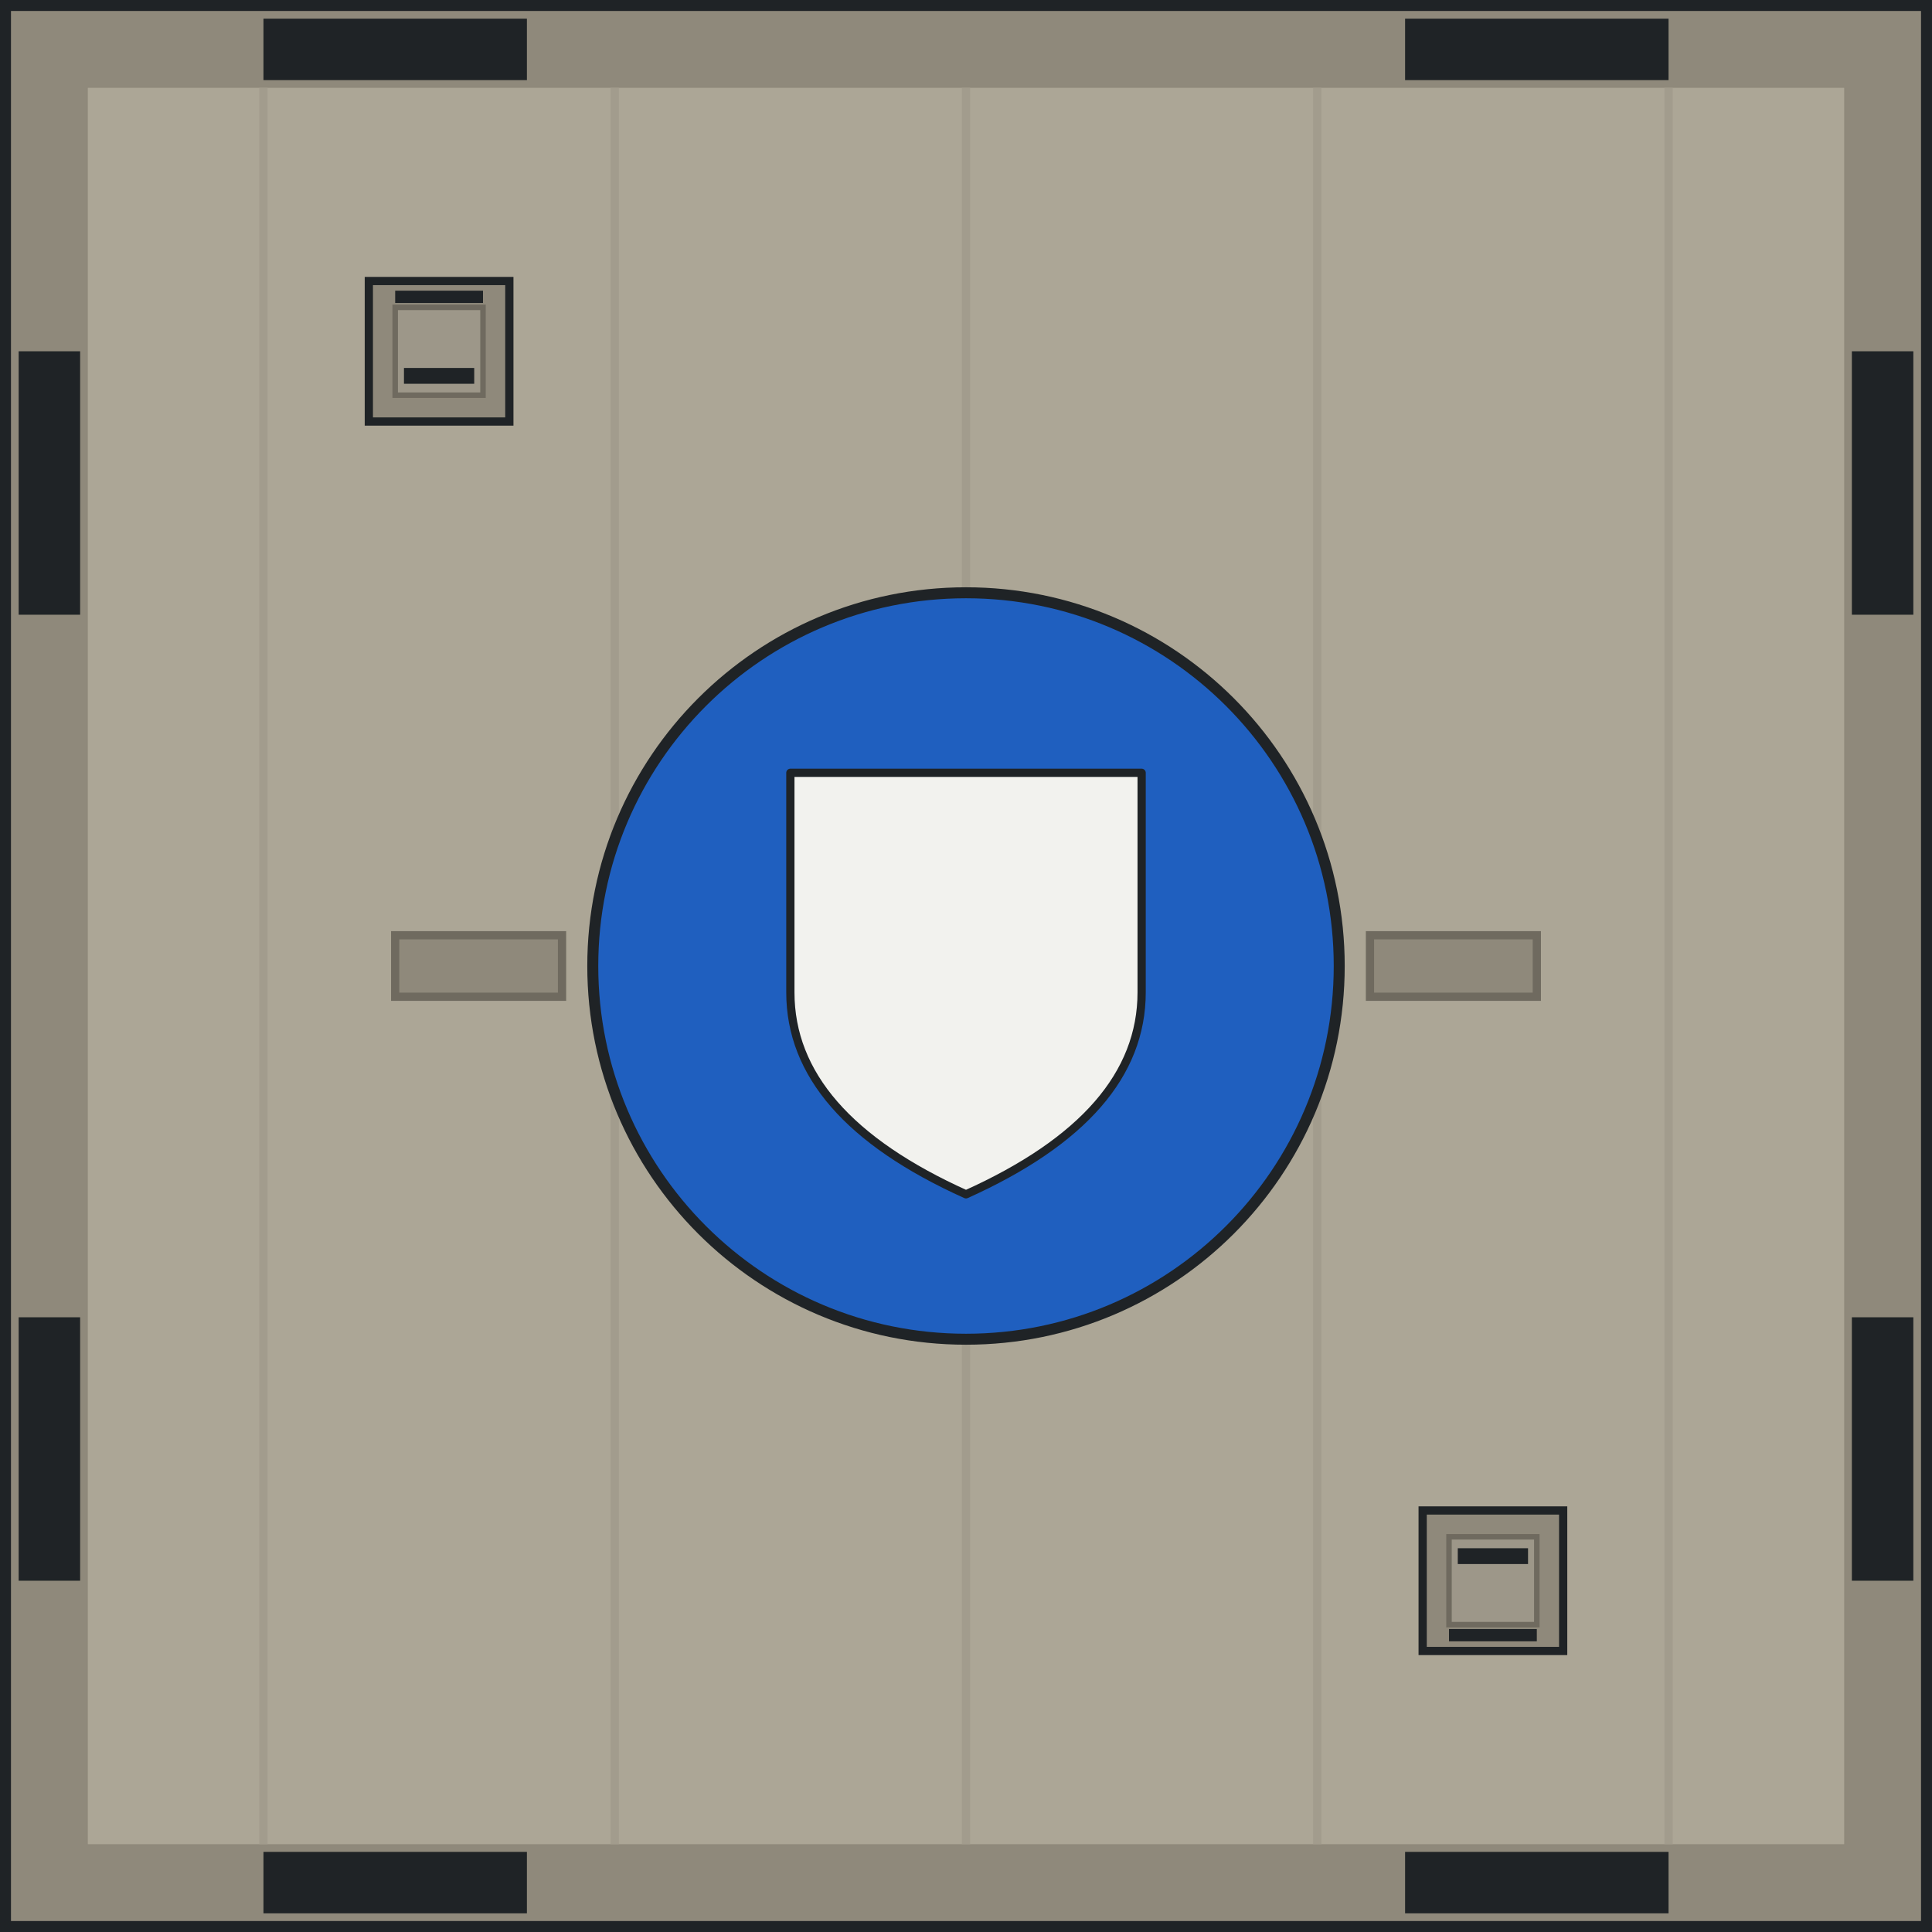
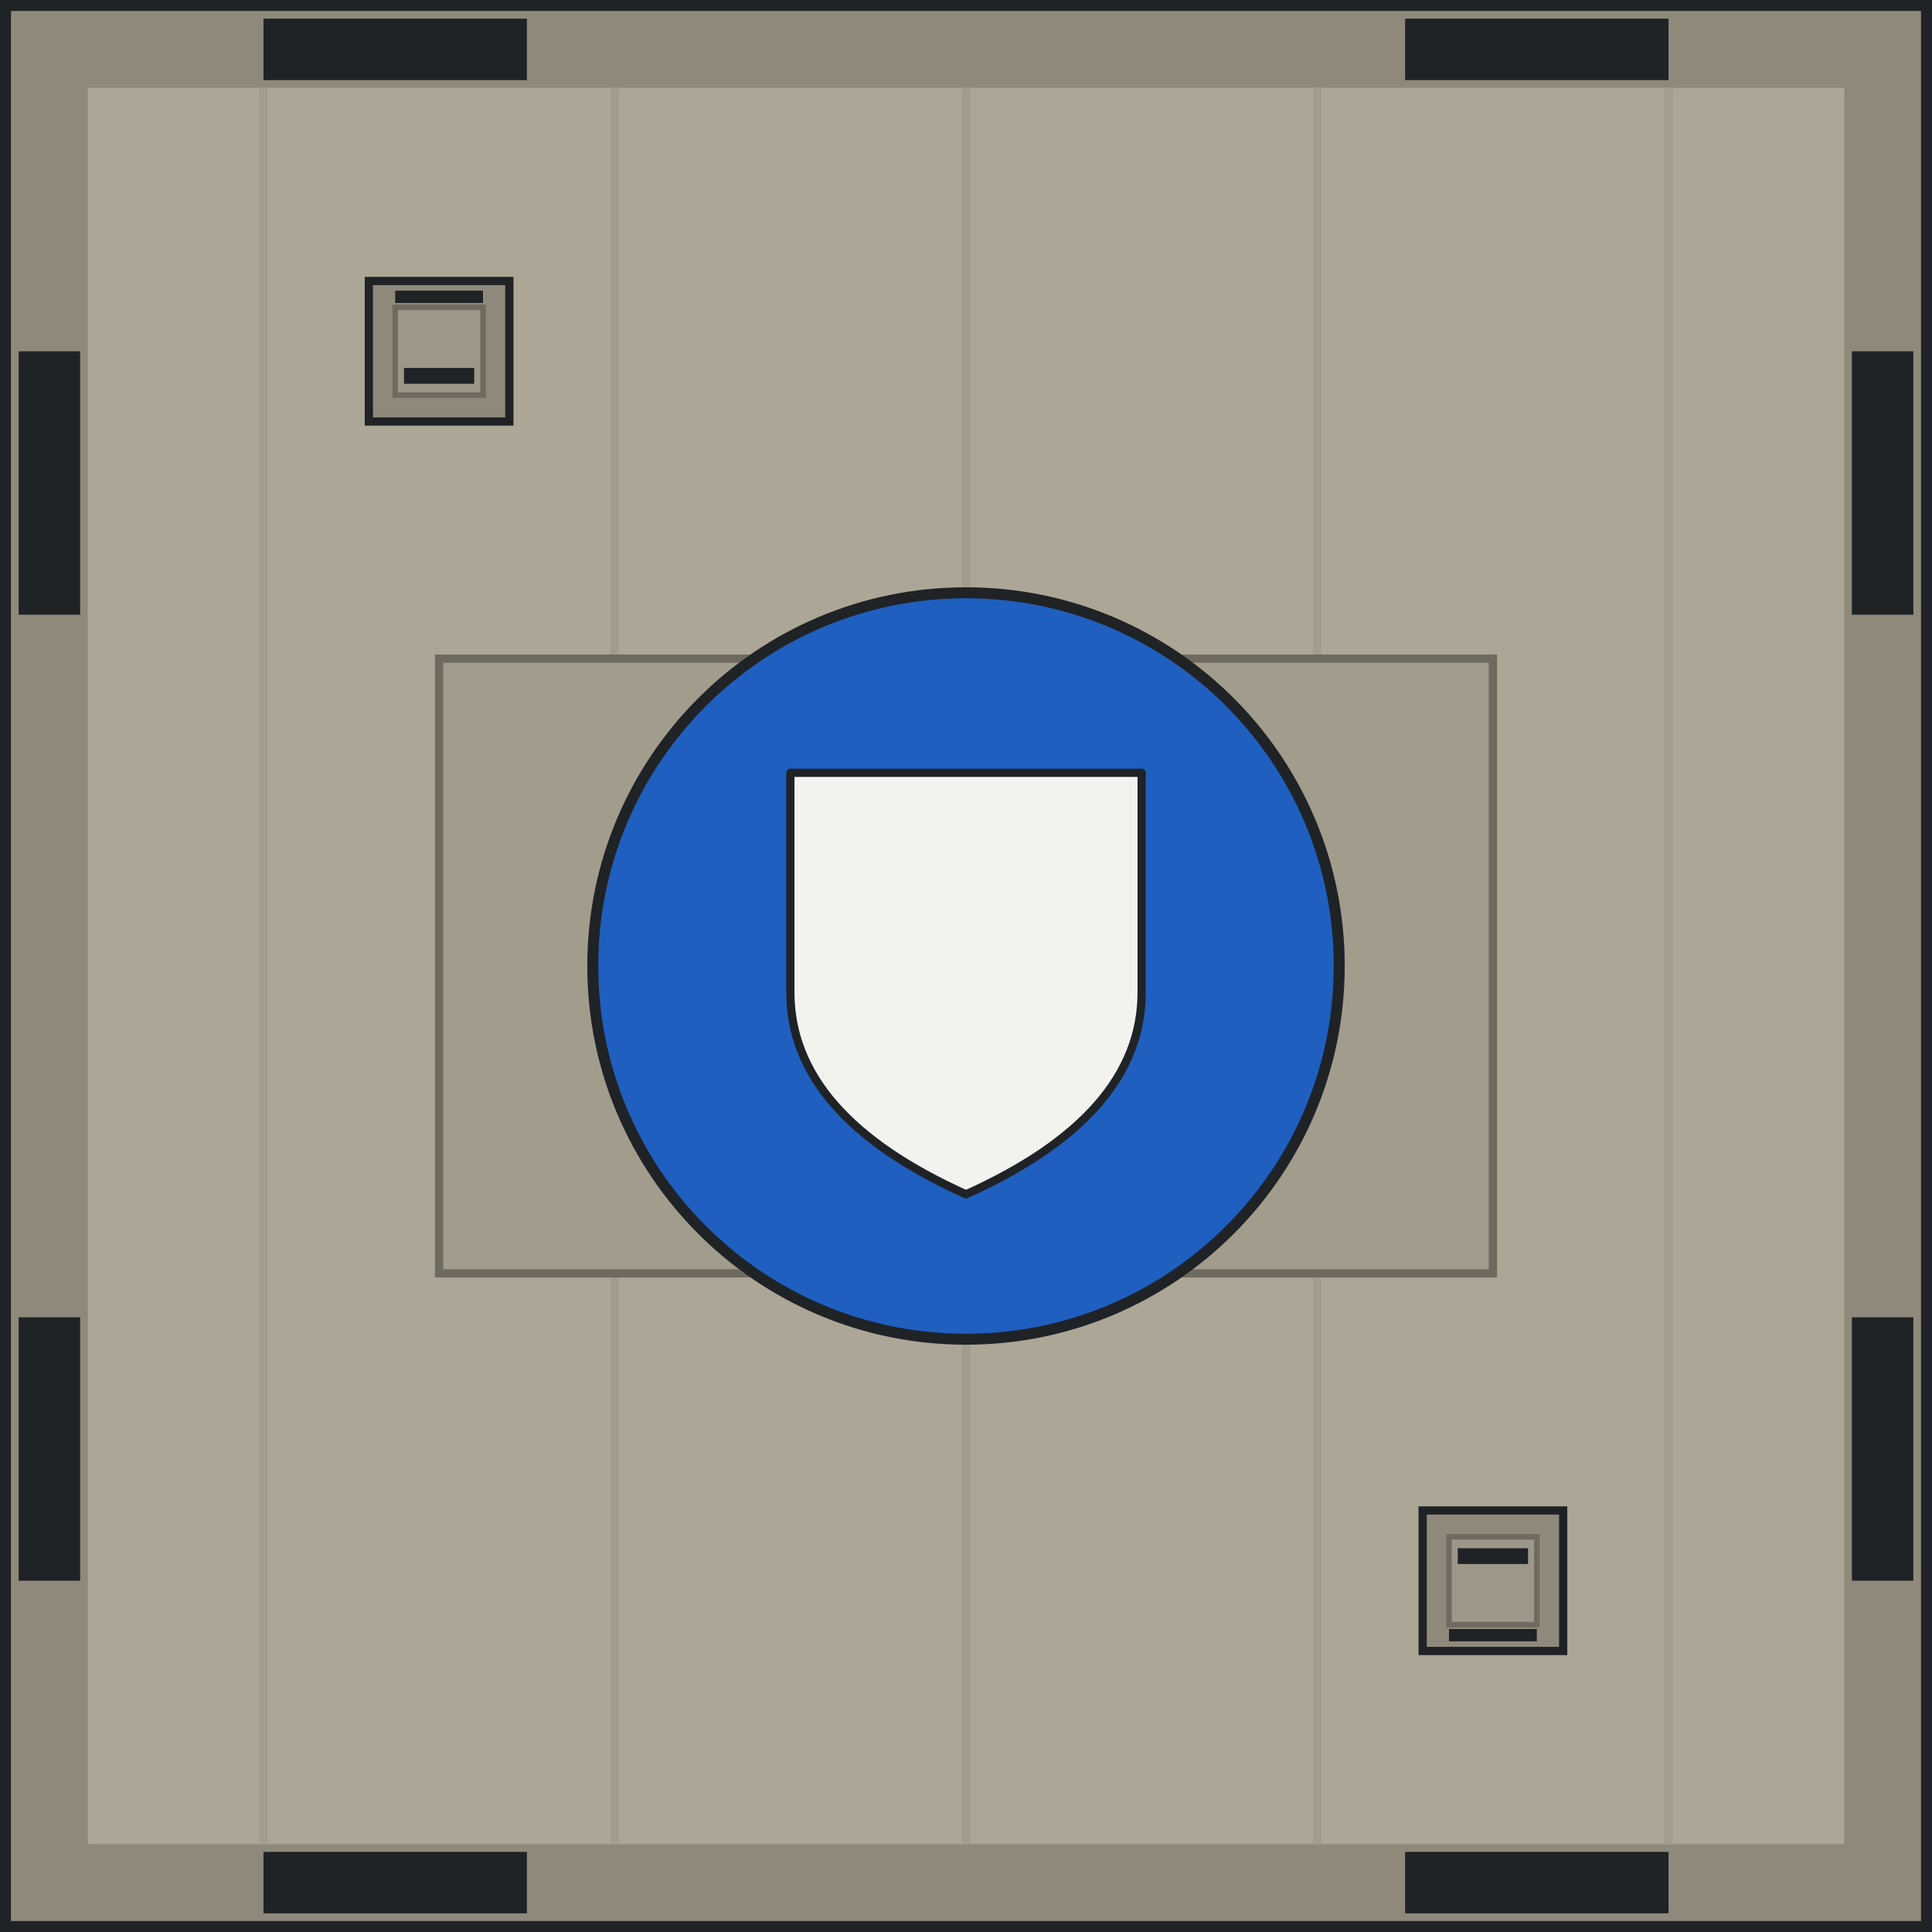
<svg xmlns="http://www.w3.org/2000/svg" width="704" height="704" viewBox="0 0 704 704">
  <rect x="0" y="0" width="704" height="704" fill="#1f2326" />
  <rect x="4" y="4" width="696" height="696" fill="#8f897b" />
  <rect x="32" y="32" width="640" height="640" fill="#aca696" />
  <path d="M96 32V672M224 32V672M352 32V672M480 32V672M608 32V672" stroke="#a29c8d" stroke-width="3" fill="none" />
  <rect x="96" y="6.8" width="96" height="22.4" fill="#1f2326" />
  <rect x="512" y="6.8" width="96" height="22.4" fill="#1f2326" />
  <rect x="96" y="674.8" width="96" height="22.4" fill="#1f2326" />
  <rect x="512" y="674.8" width="96" height="22.4" fill="#1f2326" />
  <rect x="6.8" y="128" width="22.4" height="96" fill="#1f2326" />
  <rect x="6.8" y="480" width="22.4" height="96" fill="#1f2326" />
  <rect x="674.8" y="128" width="22.4" height="96" fill="#1f2326" />
  <rect x="674.8" y="480" width="22.4" height="96" fill="#1f2326" />
-   <rect x="144" y="340.8" width="60.8" height="22.4" fill="#8f897b" stroke="#6f6a5f" stroke-width="3" />
-   <rect x="499.2" y="340.8" width="60.8" height="22.4" fill="#8f897b" stroke="#6f6a5f" stroke-width="3" />
+   <rect x="160" y="240" width="384" height="224" fill="#a29c8d" stroke="#6f6a5f" stroke-width="3" />
  <rect x="134.4" y="102.4" width="51.2" height="51.2" fill="#8f897b" stroke="#1f2326" stroke-width="3" />
  <rect x="144" y="112" width="32" height="32" fill="#9d9789" stroke="#6f6a5f" stroke-width="2" />
  <rect x="147.2" y="134.08" width="25.6" height="5.76" fill="#1f2326" />
  <rect x="144" y="105.92" width="32" height="4.48" fill="#1f2326" />
  <rect x="518.4" y="550.4" width="51.2" height="51.2" fill="#8f897b" stroke="#1f2326" stroke-width="3" />
  <rect x="528" y="560" width="32" height="32" fill="#9d9789" stroke="#6f6a5f" stroke-width="2" />
  <rect x="531.2" y="564.16" width="25.6" height="5.76" fill="#1f2326" />
  <rect x="528" y="593.6" width="32" height="4.48" fill="#1f2326" />
  <circle cx="352" cy="352" r="136" fill="#1f5fbf" stroke="#1f2326" stroke-width="4" />
  <path d="M288 281.6H416V361.6Q416 406.4 352 435.2Q288 406.4 288 361.6Z" fill="#f2f2ee" stroke="#1f2326" stroke-width="3" stroke-linejoin="round" />
</svg>
